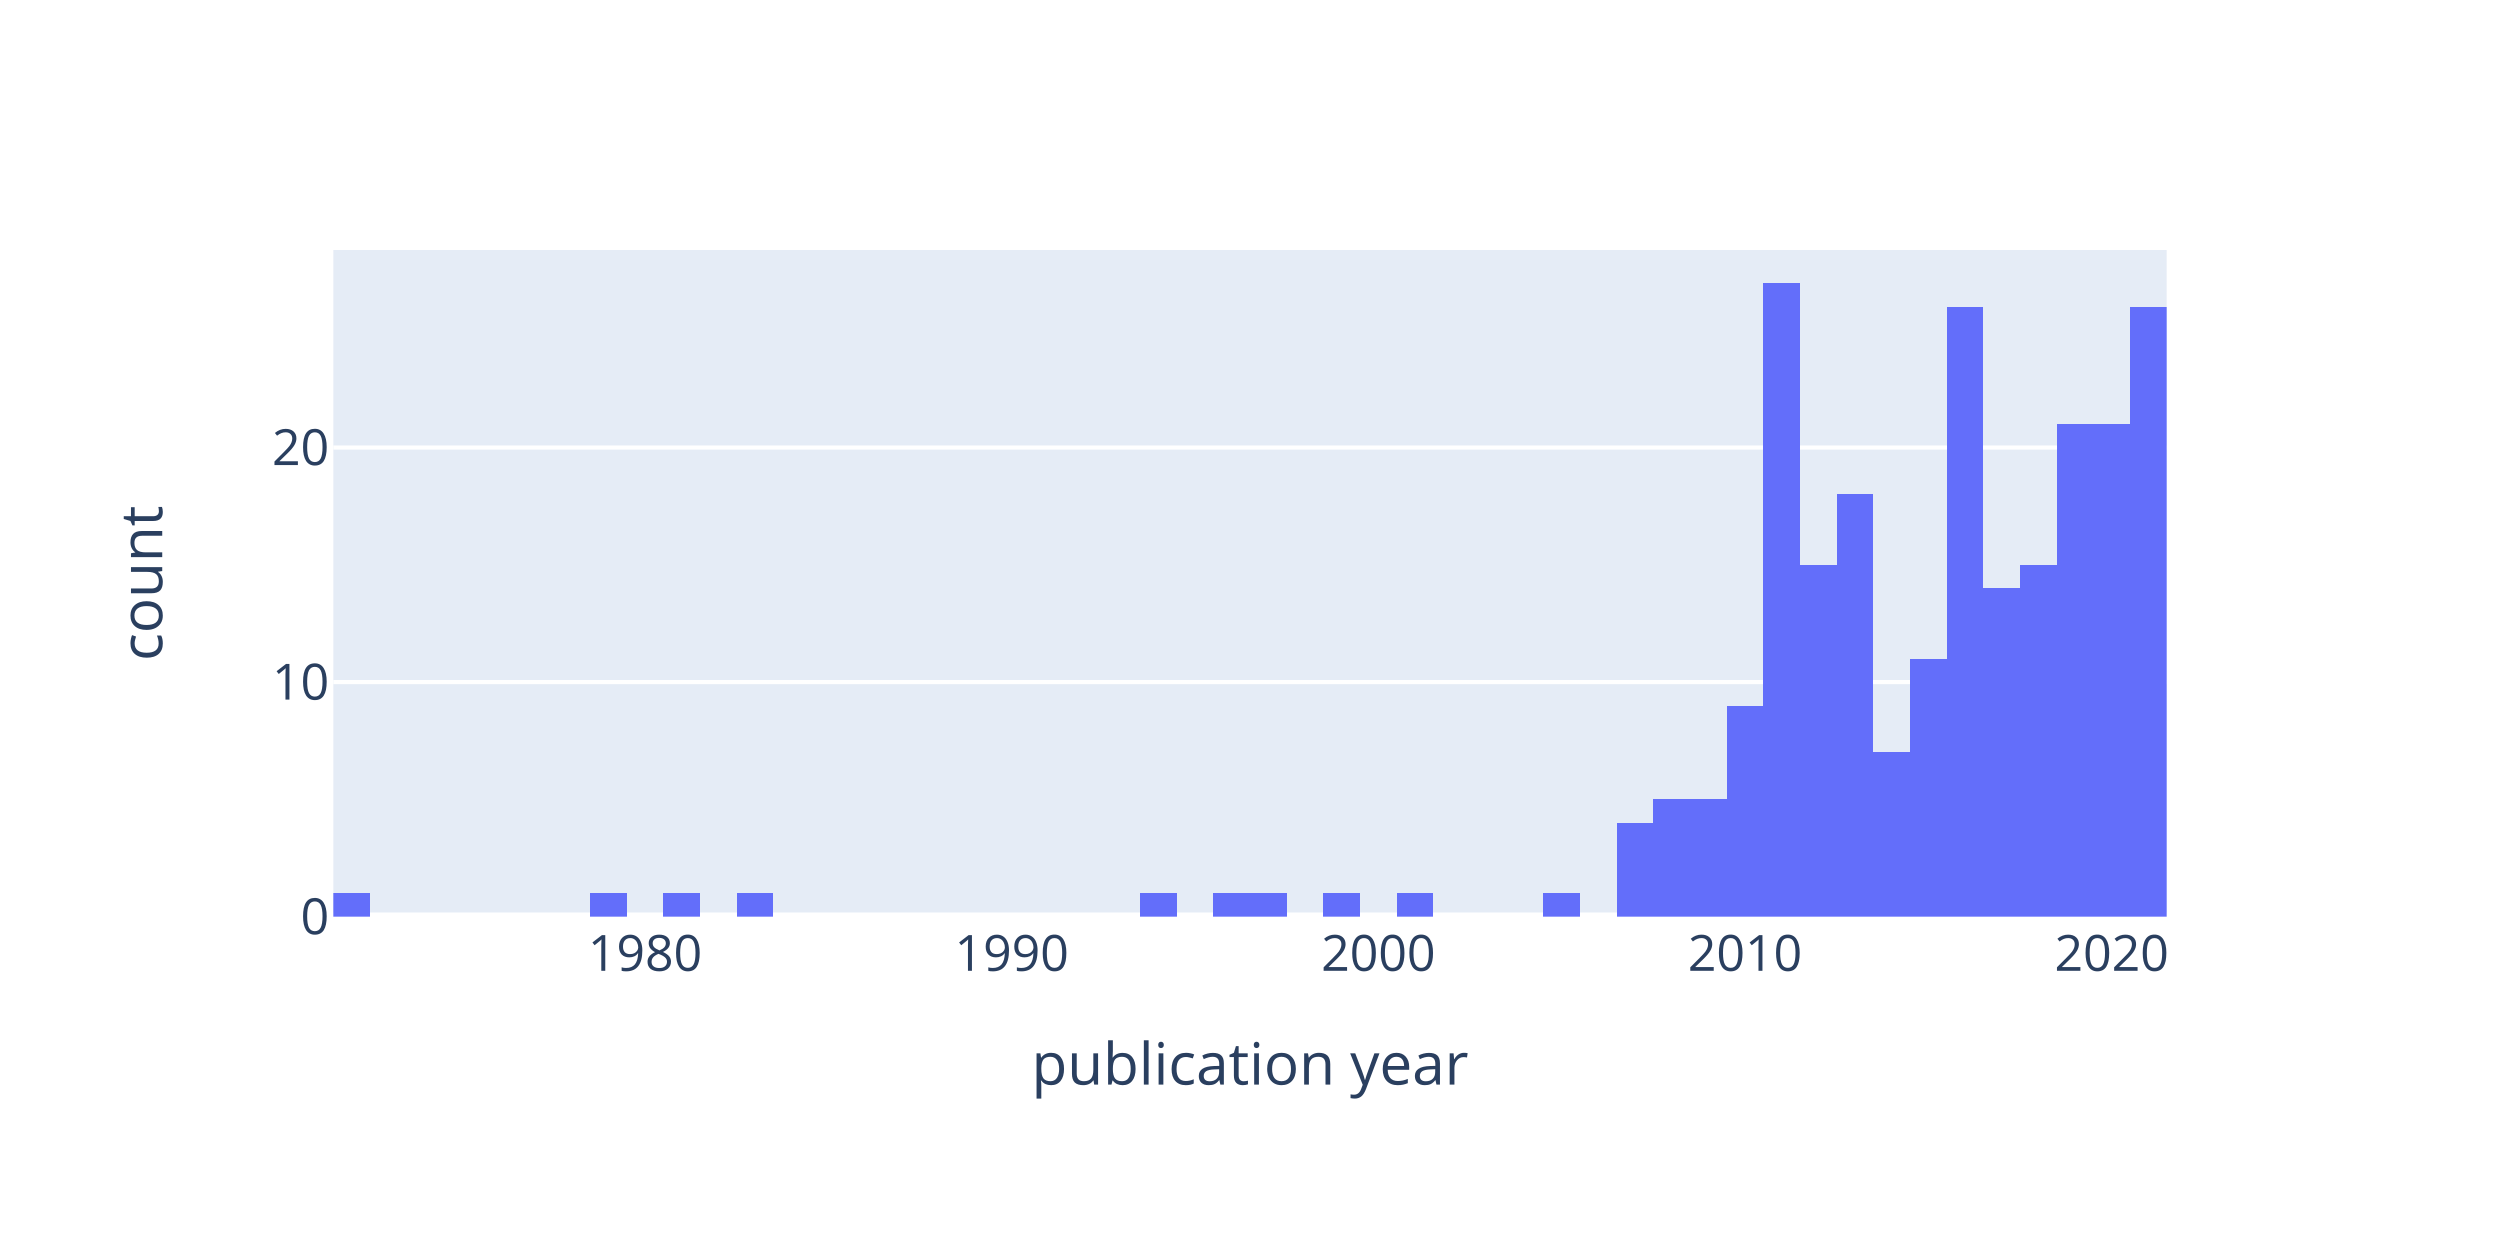
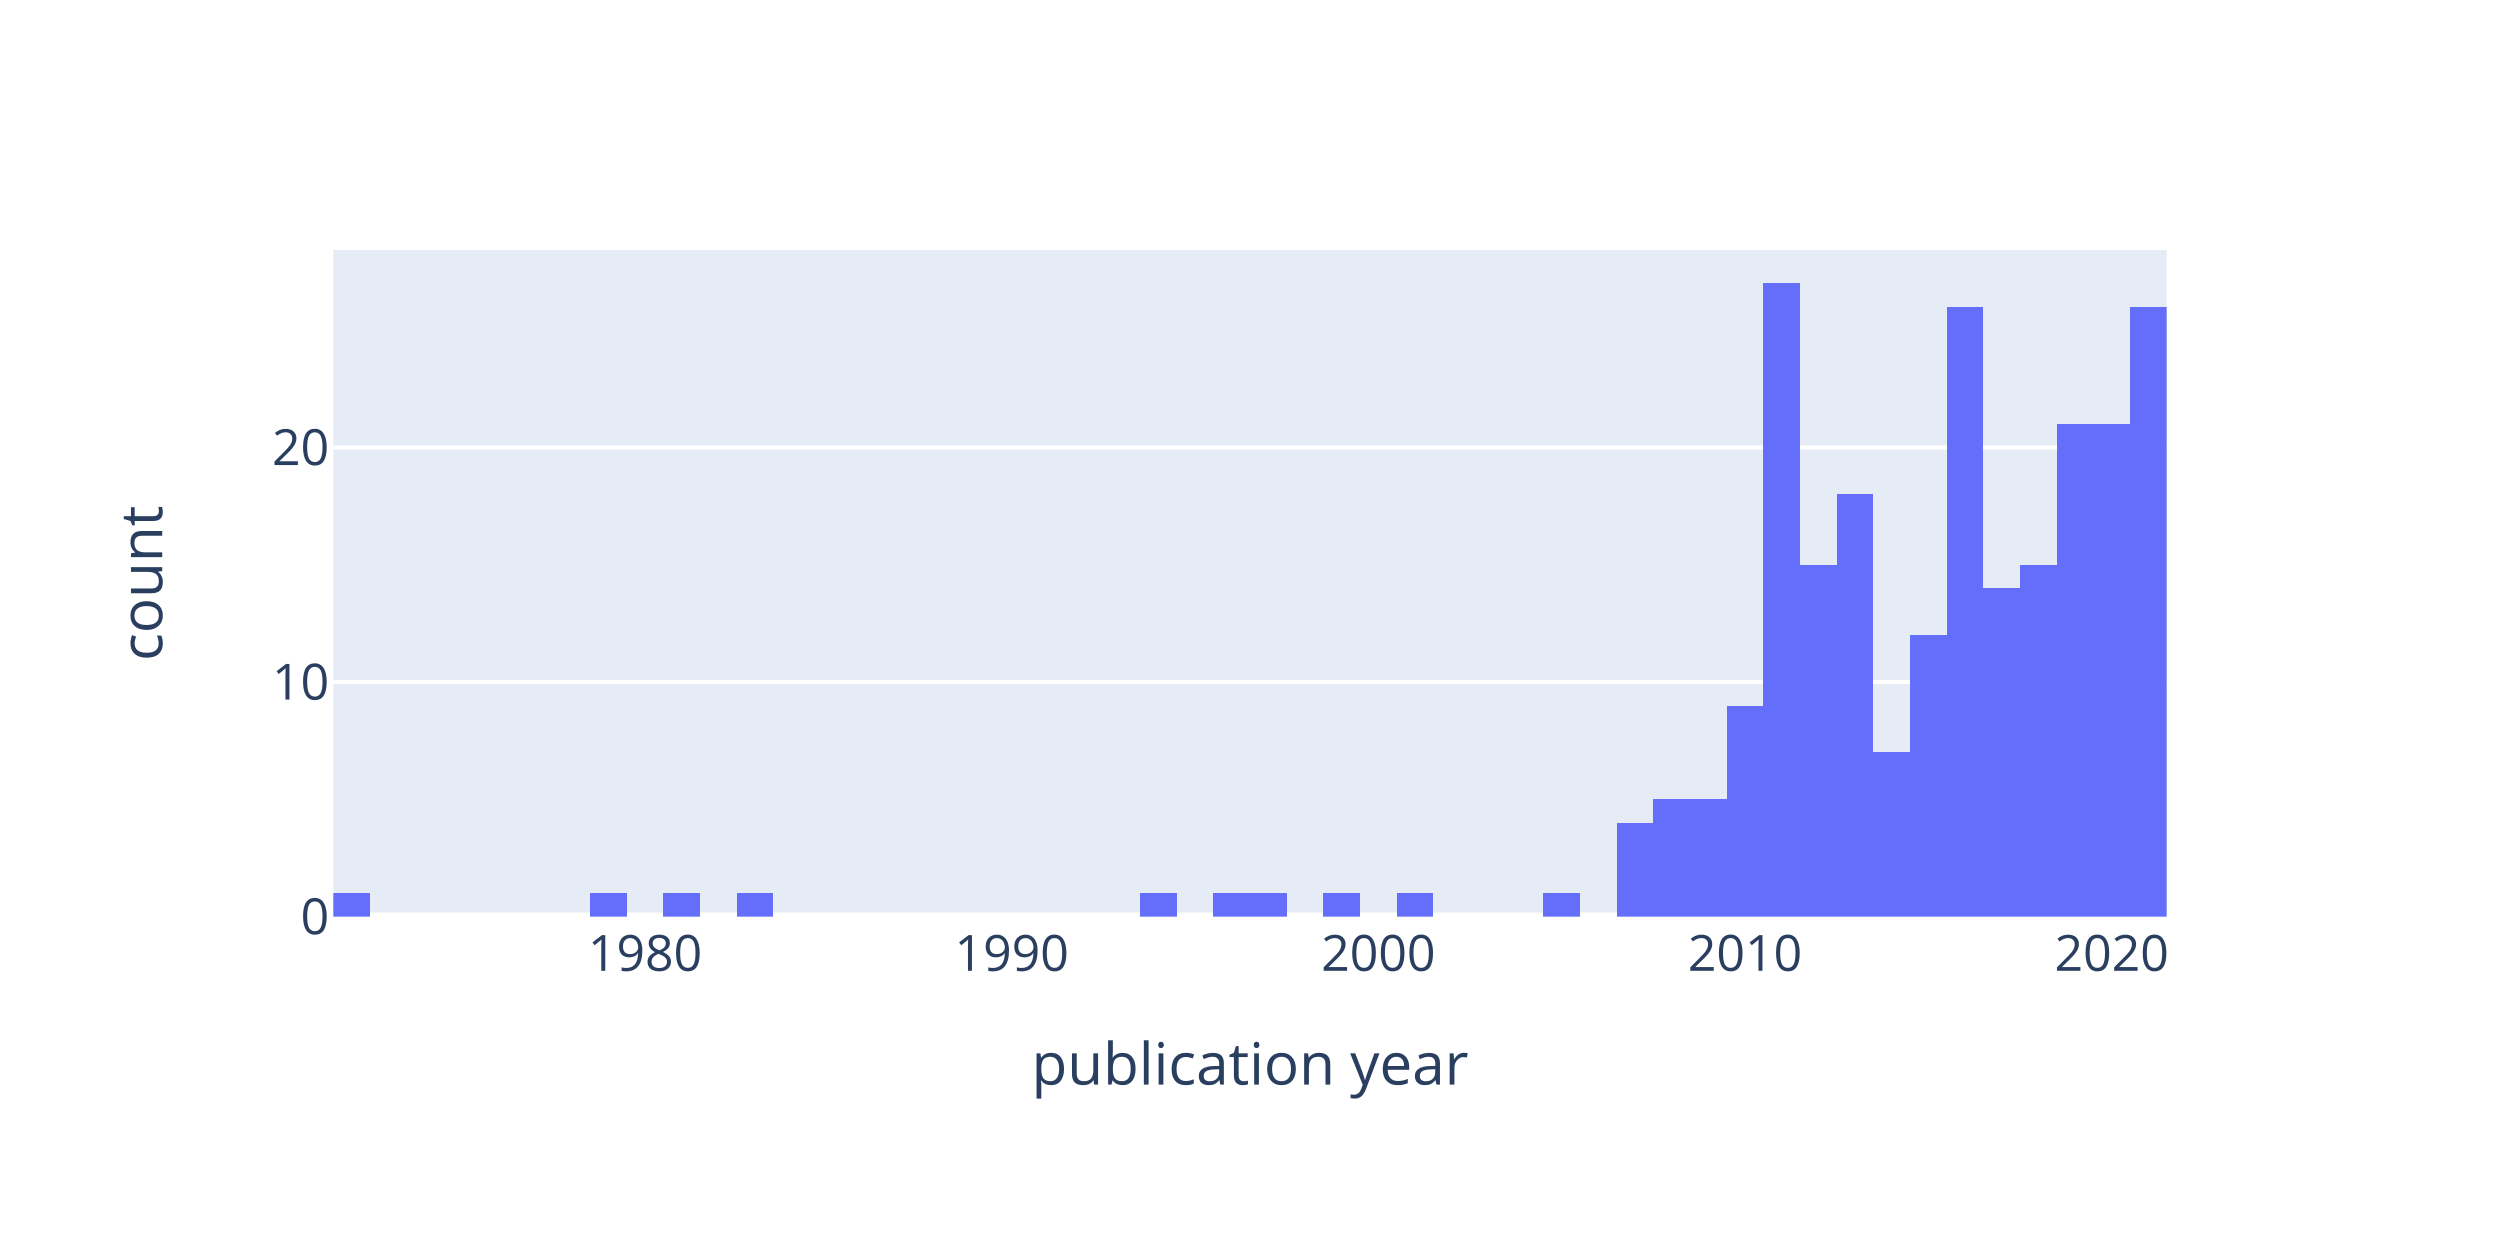
<svg xmlns="http://www.w3.org/2000/svg" class="main-svg" width="600" height="300" style="" viewBox="0 0 600 300">
  <rect x="0" y="0" width="600" height="300" style="fill: rgb(255, 255, 255); fill-opacity: 1;" />
-   <defs id="defs-13b1d2">
+   <defs id="defs-5619b7">
    <g class="clips">
-       <clipPath id="clip13b1d2xyplot" class="plotclip">
+       <clipPath id="clip5619b7xyplot" class="plotclip">
        <rect width="440" height="160" />
      </clipPath>
-       <clipPath class="axesclip" id="clip13b1d2x">
+       <clipPath class="axesclip" id="clip5619b7x">
        <rect x="80" y="0" width="440" height="300" />
      </clipPath>
-       <clipPath class="axesclip" id="clip13b1d2y">
+       <clipPath class="axesclip" id="clip5619b7y">
        <rect x="0" y="60" width="600" height="160" />
      </clipPath>
-       <clipPath class="axesclip" id="clip13b1d2xy">
+       <clipPath class="axesclip" id="clip5619b7xy">
        <rect x="80" y="60" width="440" height="160" />
      </clipPath>
    </g>
    <g class="gradients" />
    <g class="patterns" />
  </defs>
  <g class="bglayer">
    <rect class="bg" x="80" y="60" width="440" height="160" style="fill: rgb(229, 236, 246); fill-opacity: 1; stroke-width: 0;" />
  </g>
  <g class="layer-below">
    <g class="imagelayer" />
    <g class="shapelayer" />
  </g>
  <g class="cartesianlayer">
    <g class="subplot xy">
      <g class="layer-subplot">
        <g class="shapelayer" />
        <g class="imagelayer" />
      </g>
      <g class="gridlayer">
        <g class="x" />
        <g class="y">
          <path class="ygrid crisp" transform="translate(0,163.7)" d="M80,0h440" style="stroke: rgb(255, 255, 255); stroke-opacity: 1; stroke-width: 1px;" />
          <path class="ygrid crisp" transform="translate(0,107.41)" d="M80,0h440" style="stroke: rgb(255, 255, 255); stroke-opacity: 1; stroke-width: 1px;" />
        </g>
      </g>
      <g class="zerolinelayer">
        <path class="yzl zl crisp" transform="translate(0,220)" d="M80,0h440" style="stroke: rgb(255, 255, 255); stroke-opacity: 1; stroke-width: 2px;" />
      </g>
      <path class="xlines-below" />
      <path class="ylines-below" />
      <g class="overlines-below" />
      <g class="xaxislayer-below" />
      <g class="yaxislayer-below" />
      <g class="overaxes-below" />
-       <g class="plot" transform="translate(80,60)" clip-path="url(#clip13b1d2xyplot)">
+       <g class="plot" transform="translate(80,60)" clip-path="url(#clip5619b7xyplot)">
        <g class="barlayer mlayer">
          <g class="trace bars" shape-rendering="crispEdges" style="opacity: 1;">
            <g class="points">
              <g class="point">
                <path d="M0,160V154.37H8.8V160Z" style="vector-effect: non-scaling-stroke; opacity: 1; stroke-width: 0px; fill: rgb(99, 110, 250); fill-opacity: 1;" />
              </g>
              <g class="point">
                <path d="M0,0Z" style="vector-effect: non-scaling-stroke; opacity: 1; stroke-width: 0px; fill: rgb(99, 110, 250); fill-opacity: 1;" />
              </g>
              <g class="point">
                <path d="M0,0Z" style="vector-effect: non-scaling-stroke; opacity: 1; stroke-width: 0px; fill: rgb(99, 110, 250); fill-opacity: 1;" />
              </g>
              <g class="point">
                <path d="M0,0Z" style="vector-effect: non-scaling-stroke; opacity: 1; stroke-width: 0px; fill: rgb(99, 110, 250); fill-opacity: 1;" />
              </g>
              <g class="point">
                <path d="M0,0Z" style="vector-effect: non-scaling-stroke; opacity: 1; stroke-width: 0px; fill: rgb(99, 110, 250); fill-opacity: 1;" />
              </g>
              <g class="point">
                <path d="M0,0Z" style="vector-effect: non-scaling-stroke; opacity: 1; stroke-width: 0px; fill: rgb(99, 110, 250); fill-opacity: 1;" />
              </g>
              <g class="point">
                <path d="M0,0Z" style="vector-effect: non-scaling-stroke; opacity: 1; stroke-width: 0px; fill: rgb(99, 110, 250); fill-opacity: 1;" />
              </g>
              <g class="point">
                <path d="M61.6,160V154.37H70.4V160Z" style="vector-effect: non-scaling-stroke; opacity: 1; stroke-width: 0px; fill: rgb(99, 110, 250); fill-opacity: 1;" />
              </g>
              <g class="point">
                <path d="M0,0Z" style="vector-effect: non-scaling-stroke; opacity: 1; stroke-width: 0px; fill: rgb(99, 110, 250); fill-opacity: 1;" />
              </g>
              <g class="point">
                <path d="M79.2,160V154.37H88V160Z" style="vector-effect: non-scaling-stroke; opacity: 1; stroke-width: 0px; fill: rgb(99, 110, 250); fill-opacity: 1;" />
              </g>
              <g class="point">
                <path d="M0,0Z" style="vector-effect: non-scaling-stroke; opacity: 1; stroke-width: 0px; fill: rgb(99, 110, 250); fill-opacity: 1;" />
              </g>
              <g class="point">
                <path d="M96.8,160V154.37H105.6V160Z" style="vector-effect: non-scaling-stroke; opacity: 1; stroke-width: 0px; fill: rgb(99, 110, 250); fill-opacity: 1;" />
              </g>
              <g class="point">
                <path d="M0,0Z" style="vector-effect: non-scaling-stroke; opacity: 1; stroke-width: 0px; fill: rgb(99, 110, 250); fill-opacity: 1;" />
              </g>
              <g class="point">
                <path d="M0,0Z" style="vector-effect: non-scaling-stroke; opacity: 1; stroke-width: 0px; fill: rgb(99, 110, 250); fill-opacity: 1;" />
              </g>
              <g class="point">
                <path d="M0,0Z" style="vector-effect: non-scaling-stroke; opacity: 1; stroke-width: 0px; fill: rgb(99, 110, 250); fill-opacity: 1;" />
              </g>
              <g class="point">
                <path d="M0,0Z" style="vector-effect: non-scaling-stroke; opacity: 1; stroke-width: 0px; fill: rgb(99, 110, 250); fill-opacity: 1;" />
              </g>
              <g class="point">
                <path d="M0,0Z" style="vector-effect: non-scaling-stroke; opacity: 1; stroke-width: 0px; fill: rgb(99, 110, 250); fill-opacity: 1;" />
              </g>
              <g class="point">
                <path d="M0,0Z" style="vector-effect: non-scaling-stroke; opacity: 1; stroke-width: 0px; fill: rgb(99, 110, 250); fill-opacity: 1;" />
              </g>
              <g class="point">
                <path d="M0,0Z" style="vector-effect: non-scaling-stroke; opacity: 1; stroke-width: 0px; fill: rgb(99, 110, 250); fill-opacity: 1;" />
              </g>
              <g class="point">
                <path d="M0,0Z" style="vector-effect: non-scaling-stroke; opacity: 1; stroke-width: 0px; fill: rgb(99, 110, 250); fill-opacity: 1;" />
              </g>
              <g class="point">
                <path d="M0,0Z" style="vector-effect: non-scaling-stroke; opacity: 1; stroke-width: 0px; fill: rgb(99, 110, 250); fill-opacity: 1;" />
              </g>
              <g class="point">
                <path d="M0,0Z" style="vector-effect: non-scaling-stroke; opacity: 1; stroke-width: 0px; fill: rgb(99, 110, 250); fill-opacity: 1;" />
              </g>
              <g class="point">
                <path d="M193.6,160V154.37H202.4V160Z" style="vector-effect: non-scaling-stroke; opacity: 1; stroke-width: 0px; fill: rgb(99, 110, 250); fill-opacity: 1;" />
              </g>
              <g class="point">
                <path d="M0,0Z" style="vector-effect: non-scaling-stroke; opacity: 1; stroke-width: 0px; fill: rgb(99, 110, 250); fill-opacity: 1;" />
              </g>
              <g class="point">
                <path d="M211.2,160V154.37H220V160Z" style="vector-effect: non-scaling-stroke; opacity: 1; stroke-width: 0px; fill: rgb(99, 110, 250); fill-opacity: 1;" />
              </g>
              <g class="point">
                <path d="M220,160V154.37H228.8V160Z" style="vector-effect: non-scaling-stroke; opacity: 1; stroke-width: 0px; fill: rgb(99, 110, 250); fill-opacity: 1;" />
              </g>
              <g class="point">
                <path d="M0,0Z" style="vector-effect: non-scaling-stroke; opacity: 1; stroke-width: 0px; fill: rgb(99, 110, 250); fill-opacity: 1;" />
              </g>
              <g class="point">
                <path d="M237.6,160V154.37H246.4V160Z" style="vector-effect: non-scaling-stroke; opacity: 1; stroke-width: 0px; fill: rgb(99, 110, 250); fill-opacity: 1;" />
              </g>
              <g class="point">
                <path d="M0,0Z" style="vector-effect: non-scaling-stroke; opacity: 1; stroke-width: 0px; fill: rgb(99, 110, 250); fill-opacity: 1;" />
              </g>
              <g class="point">
                <path d="M255.2,160V154.37H264V160Z" style="vector-effect: non-scaling-stroke; opacity: 1; stroke-width: 0px; fill: rgb(99, 110, 250); fill-opacity: 1;" />
              </g>
              <g class="point">
                <path d="M0,0Z" style="vector-effect: non-scaling-stroke; opacity: 1; stroke-width: 0px; fill: rgb(99, 110, 250); fill-opacity: 1;" />
              </g>
              <g class="point">
                <path d="M0,0Z" style="vector-effect: non-scaling-stroke; opacity: 1; stroke-width: 0px; fill: rgb(99, 110, 250); fill-opacity: 1;" />
              </g>
              <g class="point">
                <path d="M0,0Z" style="vector-effect: non-scaling-stroke; opacity: 1; stroke-width: 0px; fill: rgb(99, 110, 250); fill-opacity: 1;" />
              </g>
              <g class="point">
                <path d="M290.4,160V154.37H299.2V160Z" style="vector-effect: non-scaling-stroke; opacity: 1; stroke-width: 0px; fill: rgb(99, 110, 250); fill-opacity: 1;" />
              </g>
              <g class="point">
                <path d="M0,0Z" style="vector-effect: non-scaling-stroke; opacity: 1; stroke-width: 0px; fill: rgb(99, 110, 250); fill-opacity: 1;" />
              </g>
              <g class="point">
                <path d="M308,160V137.48H316.8V160Z" style="vector-effect: non-scaling-stroke; opacity: 1; stroke-width: 0px; fill: rgb(99, 110, 250); fill-opacity: 1;" />
              </g>
              <g class="point">
                <path d="M316.8,160V131.85H325.6V160Z" style="vector-effect: non-scaling-stroke; opacity: 1; stroke-width: 0px; fill: rgb(99, 110, 250); fill-opacity: 1;" />
              </g>
              <g class="point">
                <path d="M325.6,160V131.85H334.4V160Z" style="vector-effect: non-scaling-stroke; opacity: 1; stroke-width: 0px; fill: rgb(99, 110, 250); fill-opacity: 1;" />
              </g>
              <g class="point">
                <path d="M334.4,160V109.33H343.2V160Z" style="vector-effect: non-scaling-stroke; opacity: 1; stroke-width: 0px; fill: rgb(99, 110, 250); fill-opacity: 1;" />
              </g>
              <g class="point">
                <path d="M343.2,160V8H352V160Z" style="vector-effect: non-scaling-stroke; opacity: 1; stroke-width: 0px; fill: rgb(99, 110, 250); fill-opacity: 1;" />
              </g>
              <g class="point">
                <path d="M352,160V75.56H360.8V160Z" style="vector-effect: non-scaling-stroke; opacity: 1; stroke-width: 0px; fill: rgb(99, 110, 250); fill-opacity: 1;" />
              </g>
              <g class="point">
                <path d="M360.8,160V58.67H369.6V160Z" style="vector-effect: non-scaling-stroke; opacity: 1; stroke-width: 0px; fill: rgb(99, 110, 250); fill-opacity: 1;" />
              </g>
              <g class="point">
                <path d="M369.6,160V120.59H378.4V160Z" style="vector-effect: non-scaling-stroke; opacity: 1; stroke-width: 0px; fill: rgb(99, 110, 250); fill-opacity: 1;" />
              </g>
              <g class="point">
-                 <path d="M378.4,160V98.07H387.2V160Z" style="vector-effect: non-scaling-stroke; opacity: 1; stroke-width: 0px; fill: rgb(99, 110, 250); fill-opacity: 1;" />
+                 <path d="M378.4,160V92.44H387.2V160Z" style="vector-effect: non-scaling-stroke; opacity: 1; stroke-width: 0px; fill: rgb(99, 110, 250); fill-opacity: 1;" />
              </g>
              <g class="point">
                <path d="M387.2,160V13.63H396V160Z" style="vector-effect: non-scaling-stroke; opacity: 1; stroke-width: 0px; fill: rgb(99, 110, 250); fill-opacity: 1;" />
              </g>
              <g class="point">
                <path d="M396,160V81.19H404.8V160Z" style="vector-effect: non-scaling-stroke; opacity: 1; stroke-width: 0px; fill: rgb(99, 110, 250); fill-opacity: 1;" />
              </g>
              <g class="point">
                <path d="M404.8,160V75.56H413.6V160Z" style="vector-effect: non-scaling-stroke; opacity: 1; stroke-width: 0px; fill: rgb(99, 110, 250); fill-opacity: 1;" />
              </g>
              <g class="point">
                <path d="M413.6,160V41.78H422.4V160Z" style="vector-effect: non-scaling-stroke; opacity: 1; stroke-width: 0px; fill: rgb(99, 110, 250); fill-opacity: 1;" />
              </g>
              <g class="point">
                <path d="M422.4,160V41.78H431.2V160Z" style="vector-effect: non-scaling-stroke; opacity: 1; stroke-width: 0px; fill: rgb(99, 110, 250); fill-opacity: 1;" />
              </g>
              <g class="point">
                <path d="M431.2,160V13.63H440V160Z" style="vector-effect: non-scaling-stroke; opacity: 1; stroke-width: 0px; fill: rgb(99, 110, 250); fill-opacity: 1;" />
              </g>
            </g>
          </g>
        </g>
      </g>
      <g class="overplot" />
      <path class="xlines-above crisp" d="M0,0" style="fill: none;" />
      <path class="ylines-above crisp" d="M0,0" style="fill: none;" />
      <g class="overlines-above" />
      <g class="xaxislayer-above">
        <g class="xtick">
          <text text-anchor="middle" x="0" y="233" transform="translate(154.8,0)" style="font-family: 'Open Sans', verdana, arial, sans-serif; font-size: 12px; fill: rgb(42, 63, 95); fill-opacity: 1; white-space: pre; opacity: 1;">1980</text>
        </g>
        <g class="xtick">
          <text text-anchor="middle" x="0" y="233" style="font-family: 'Open Sans', verdana, arial, sans-serif; font-size: 12px; fill: rgb(42, 63, 95); fill-opacity: 1; white-space: pre; opacity: 1;" transform="translate(242.8,0)">1990</text>
        </g>
        <g class="xtick">
          <text text-anchor="middle" x="0" y="233" style="font-family: 'Open Sans', verdana, arial, sans-serif; font-size: 12px; fill: rgb(42, 63, 95); fill-opacity: 1; white-space: pre; opacity: 1;" transform="translate(330.8,0)">2000</text>
        </g>
        <g class="xtick">
          <text text-anchor="middle" x="0" y="233" style="font-family: 'Open Sans', verdana, arial, sans-serif; font-size: 12px; fill: rgb(42, 63, 95); fill-opacity: 1; white-space: pre; opacity: 1;" transform="translate(418.8,0)">2010</text>
        </g>
        <g class="xtick">
          <text text-anchor="middle" x="0" y="233" style="font-family: 'Open Sans', verdana, arial, sans-serif; font-size: 12px; fill: rgb(42, 63, 95); fill-opacity: 1; white-space: pre; opacity: 1;" transform="translate(506.8,0)">2020</text>
        </g>
      </g>
      <g class="yaxislayer-above">
        <g class="ytick">
          <text text-anchor="end" x="79" y="4.2" transform="translate(0,220)" style="font-family: 'Open Sans', verdana, arial, sans-serif; font-size: 12px; fill: rgb(42, 63, 95); fill-opacity: 1; white-space: pre; opacity: 1;">0</text>
        </g>
        <g class="ytick">
          <text text-anchor="end" x="79" y="4.2" style="font-family: 'Open Sans', verdana, arial, sans-serif; font-size: 12px; fill: rgb(42, 63, 95); fill-opacity: 1; white-space: pre; opacity: 1;" transform="translate(0,163.7)">10</text>
        </g>
        <g class="ytick">
          <text text-anchor="end" x="79" y="4.2" style="font-family: 'Open Sans', verdana, arial, sans-serif; font-size: 12px; fill: rgb(42, 63, 95); fill-opacity: 1; white-space: pre; opacity: 1;" transform="translate(0,107.41)">20</text>
        </g>
      </g>
      <g class="overaxes-above" />
    </g>
  </g>
  <g class="polarlayer" />
  <g class="ternarylayer" />
  <g class="geolayer" />
  <g class="funnelarealayer" />
  <g class="pielayer" />
  <g class="iciclelayer" />
  <g class="treemaplayer" />
  <g class="sunburstlayer" />
  <g class="glimages" />
-   <defs id="topdefs-13b1d2">
+   <defs id="topdefs-5619b7">
    <g class="clips" />
  </defs>
  <g class="layer-above">
    <g class="imagelayer" />
    <g class="shapelayer" />
  </g>
  <g class="infolayer">
    <g class="g-gtitle" />
    <g class="g-xtitle">
      <text class="xtitle" x="300" y="260.3" text-anchor="middle" style="font-family: 'Open Sans', verdana, arial, sans-serif; font-size: 14px; fill: rgb(42, 63, 95); opacity: 1; font-weight: normal; white-space: pre;">publication year</text>
    </g>
    <g class="g-ytitle">
      <text class="ytitle" transform="rotate(-90,38.93438,140)" x="38.934" y="140" text-anchor="middle" style="font-family: 'Open Sans', verdana, arial, sans-serif; font-size: 14px; fill: rgb(42, 63, 95); opacity: 1; font-weight: normal; white-space: pre;">count</text>
    </g>
  </g>
</svg>
